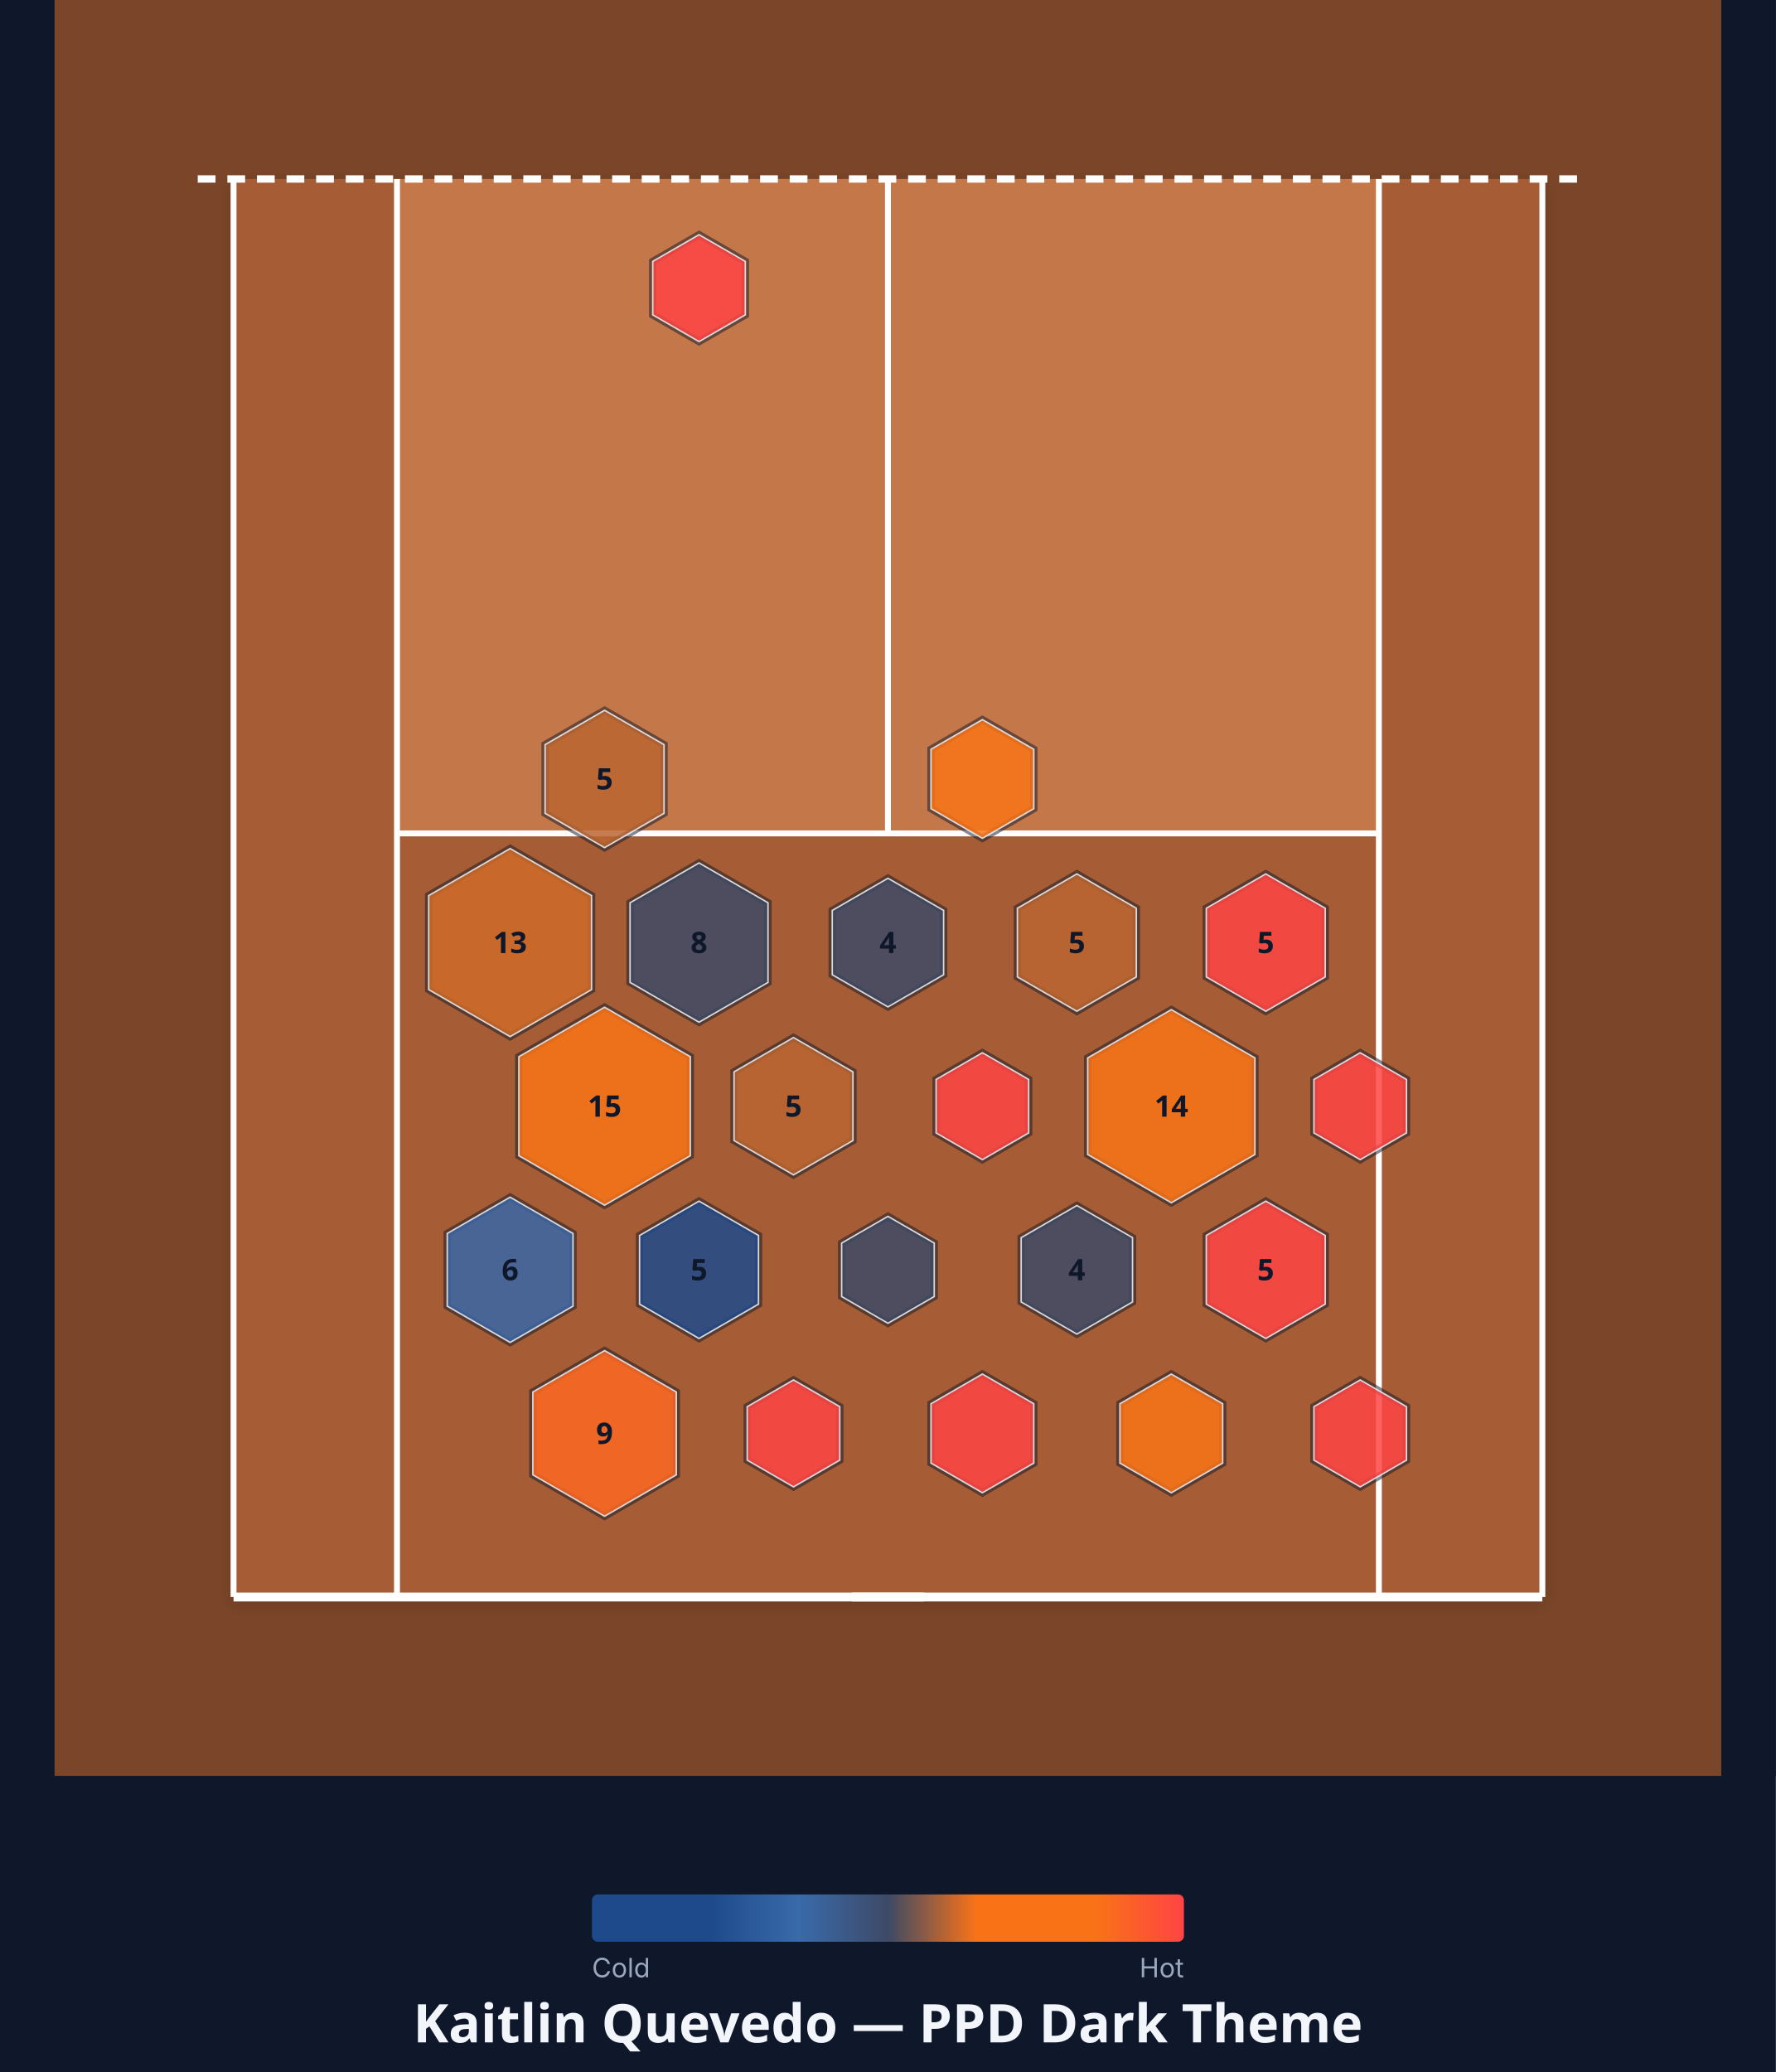
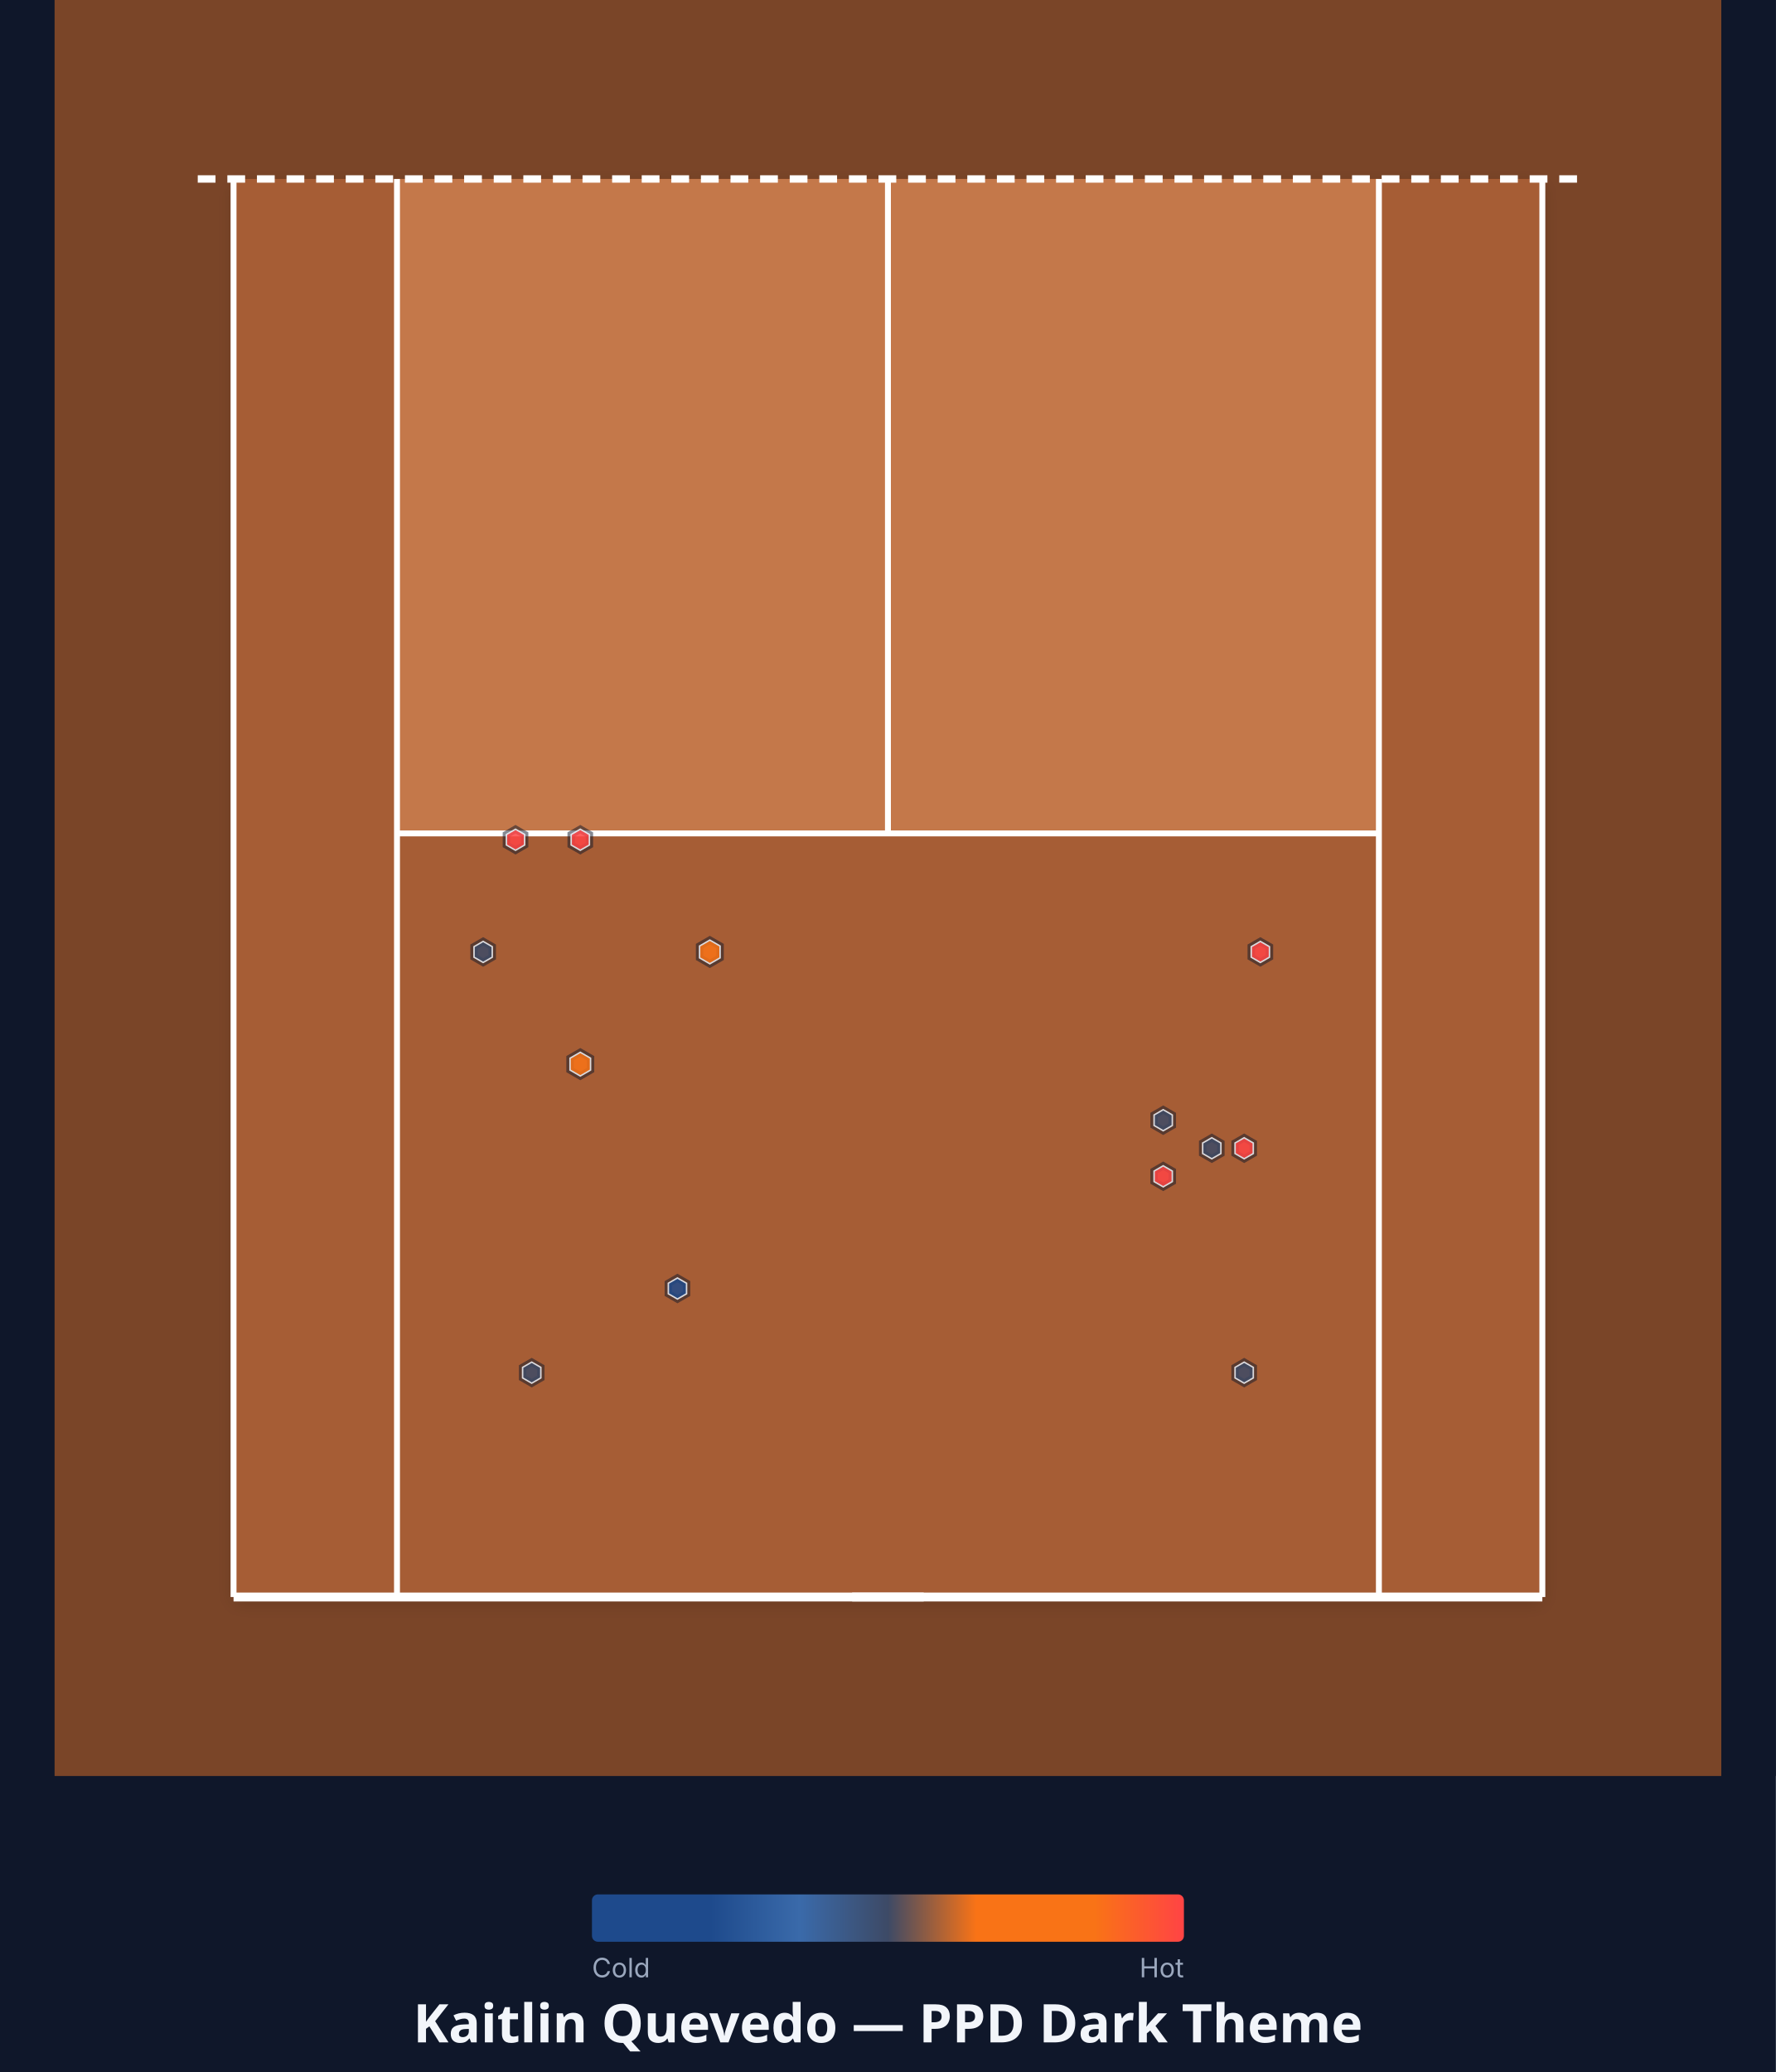
<svg xmlns="http://www.w3.org/2000/svg" height="700" width="600">
  <rect fill="#0F172A" height="700" width="600" x="0" y="0" />
  <svg height="600" style="display:block" viewBox="0 0 600 600" width="600">
    <defs>
-       <clipPath id="court-clip-zpystey">
+       <clipPath id="court-clip-l0gmg5u">
        <rect height="479.073" width="442.19" x="78.905" y="60.464" />
      </clipPath>
      <filter id="court-shadow" x="-5%" y="-5%" width="110%" height="110%">
        <feDropShadow dx="0" dy="2" flood-color="#000000" flood-opacity="0.15" stdDeviation="3" />
      </filter>
    </defs>
    <rect fill="#0F172A" height="600" width="600" x="0" y="0" />
    <g>
      <rect fill="#7A4528" height="600" width="563.117" x="18.441" y="-2.1316282072803006e-14" />
      <rect fill="#A65D35" filter="url(#court-shadow)" height="479.073" width="442.19" x="78.905" y="60.464" />
      <g>
        <rect fill="#C4784A" height="221.095" width="331.743" x="134.128" y="60.464" />
      </g>
      <g fill="none" stroke="#FFFFFF" stroke-width="2">
        <line x1="78.905" x2="78.905" y1="539.536" y2="60.464" />
        <line x1="521.095" x2="521.095" y1="539.536" y2="60.464" />
        <line x1="134.128" x2="134.128" y1="539.536" y2="60.464" />
        <line x1="465.872" x2="465.872" y1="539.536" y2="60.464" />
        <line x1="134.128" x2="465.872" y1="281.559" y2="281.559" />
        <line x1="300" x2="300" y1="281.559" y2="60.464" />
      </g>
      <g fill="none" stroke="#FFFFFF" stroke-width="3">
        <line x1="78.905" x2="521.095" y1="539.536" y2="539.536" />
        <line x1="287.907" x2="312.093" y1="539.536" y2="539.536" />
      </g>
      <g fill="none" stroke="#FFFFFF" stroke-dasharray="6 4" stroke-width="2.5">
        <line x1="66.812" x2="533.188" y1="60.464" y2="60.464" />
      </g>
-       <g clip-path="url(#court-clip-zpystey)">
+       <g clip-path="url(#court-clip-l0gmg5u)">
        <g>
          <g>
-             <polygon fill="none" opacity="0.51" points="172.351,404.452 151.102,416.721 151.102,441.257 172.351,453.525 193.6,441.257 193.6,416.721" stroke="#0F172A" stroke-width="2.5" />
-             <polygon fill="rgb(55, 102, 167)" opacity="0.85" points="172.351,404.452 151.102,416.721 151.102,441.257 172.351,453.525 193.6,441.257 193.6,416.721" stroke="#F2F5FA" stroke-width="0.5" />
-             <text dominant-baseline="middle" fill="#0F172A" font-family="Oswald, Arial Narrow, sans-serif" font-size="10" font-weight="700" text-anchor="middle" x="172.351" y="428.989">6</text>
-           </g>
-           <g>
-             <polygon fill="none" opacity="0.51" points="204.263,340.273 175.301,356.994 175.301,390.436 204.263,407.157 233.225,390.436 233.225,356.994" stroke="#0F172A" stroke-width="2.5" />
-             <polygon fill="rgb(249, 115, 22)" opacity="0.85" points="204.263,340.273 175.301,356.994 175.301,390.436 204.263,407.157 233.225,390.436 233.225,356.994" stroke="#F2F5FA" stroke-width="0.5" />
-             <text dominant-baseline="middle" fill="#0F172A" font-family="Oswald, Arial Narrow, sans-serif" font-size="10" font-weight="700" text-anchor="middle" x="204.263" y="373.715">15</text>
-           </g>
-           <g>
-             <polygon fill="none" opacity="0.51" points="172.351,286.673 144.838,302.557 144.838,334.326 172.351,350.21 199.863,334.326 199.863,302.557" stroke="#0F172A" stroke-width="2.5" />
-             <polygon fill="rgb(206, 106, 40)" opacity="0.85" points="172.351,286.673 144.838,302.557 144.838,334.326 172.351,350.21 199.863,334.326 199.863,302.557" stroke="#F2F5FA" stroke-width="0.5" />
-             <text dominant-baseline="middle" fill="#0F172A" font-family="Oswald, Arial Narrow, sans-serif" font-size="10" font-weight="700" text-anchor="middle" x="172.351" y="318.441">13</text>
-           </g>
-           <g>
-             <polygon fill="none" opacity="0.51" points="236.175,405.788 216.082,417.388 216.082,440.59 236.175,452.19 256.268,440.59 256.268,417.388" stroke="#0F172A" stroke-width="2.5" />
-             <polygon fill="rgb(30, 74, 140)" opacity="0.85" points="236.175,405.788 216.082,417.388 216.082,440.59 236.175,452.19 256.268,440.59 256.268,417.388" stroke="#F2F5FA" stroke-width="0.5" />
-             <text dominant-baseline="middle" fill="#0F172A" font-family="Oswald, Arial Narrow, sans-serif" font-size="10" font-weight="700" text-anchor="middle" x="236.175" y="428.989">5</text>
-           </g>
-           <g>
-             <polygon fill="none" opacity="0.51" points="459.562,466.203 443.921,475.233 443.921,493.293 459.562,502.322 475.202,493.293 475.202,475.233" stroke="#0F172A" stroke-width="2.5" />
-             <polygon fill="rgb(255, 68, 68)" opacity="0.85" points="459.562,466.203 443.921,475.233 443.921,493.293 459.562,502.322 475.202,493.293 475.202,475.233" stroke="#F2F5FA" stroke-width="0.5" />
-           </g>
-           <g>
-             <polygon fill="none" opacity="0.51" points="427.649,405.788 407.556,417.388 407.556,440.59 427.649,452.19 447.742,440.59 447.742,417.388" stroke="#0F172A" stroke-width="2.5" />
-             <polygon fill="rgb(255, 68, 68)" opacity="0.85" points="427.649,405.788 407.556,417.388 407.556,440.59 427.649,452.19 447.742,440.59 447.742,417.388" stroke="#F2F5FA" stroke-width="0.5" />
-             <text dominant-baseline="middle" fill="#0F172A" font-family="Oswald, Arial Narrow, sans-serif" font-size="10" font-weight="700" text-anchor="middle" x="427.649" y="428.989">5</text>
-           </g>
-           <g>
-             <polygon fill="none" opacity="0.51" points="204.263,456.282 180.031,470.272 180.031,498.253 204.263,512.243 228.495,498.253 228.495,470.272" stroke="#0F172A" stroke-width="2.5" />
-             <polygon fill="rgb(251, 103, 34)" opacity="0.85" points="204.263,456.282 180.031,470.272 180.031,498.253 204.263,512.243 228.495,498.253 228.495,470.272" stroke="#F2F5FA" stroke-width="0.5" />
-             <text dominant-baseline="middle" fill="#0F172A" font-family="Oswald, Arial Narrow, sans-serif" font-size="10" font-weight="700" text-anchor="middle" x="204.263" y="484.263">9</text>
-           </g>
-           <g>
-             <polygon fill="none" opacity="0.51" points="300,410.929 284.36,419.959 284.36,438.019 300,447.049 315.64,438.019 315.64,419.959" stroke="#0F172A" stroke-width="2.5" />
-             <polygon fill="rgb(61, 74, 102)" opacity="0.85" points="300,410.929 284.36,419.959 284.36,438.019 300,447.049 315.64,438.019 315.64,419.959" stroke="#F2F5FA" stroke-width="0.5" />
-           </g>
-           <g>
-             <polygon fill="none" opacity="0.51" points="395.737,341.095 367.487,357.405 367.487,390.025 395.737,406.336 423.987,390.025 423.987,357.405" stroke="#0F172A" stroke-width="2.5" />
-             <polygon fill="rgb(249, 115, 22)" opacity="0.85" points="395.737,341.095 367.487,357.405 367.487,390.025 395.737,406.336 423.987,390.025 423.987,357.405" stroke="#F2F5FA" stroke-width="0.5" />
-             <text dominant-baseline="middle" fill="#0F172A" font-family="Oswald, Arial Narrow, sans-serif" font-size="10" font-weight="700" text-anchor="middle" x="395.737" y="373.715">14</text>
-           </g>
-           <g>
-             <polygon fill="none" opacity="0.51" points="300,-258.833 278.751,-246.565 278.751,-222.028 300,-209.76 321.249,-222.028 321.249,-246.565" stroke="#0F172A" stroke-width="2.5" />
-             <polygon fill="rgb(55, 102, 167)" opacity="0.85" points="300,-258.833 278.751,-246.565 278.751,-222.028 300,-209.76 321.249,-222.028 321.249,-246.565" stroke="#F2F5FA" stroke-width="0.5" />
-             <text dominant-baseline="middle" fill="#0F172A" font-family="Oswald, Arial Narrow, sans-serif" font-size="10" font-weight="700" text-anchor="middle" x="300" y="-234.296">6</text>
-           </g>
-           <g>
-             <polygon fill="none" opacity="0.51" points="268.088,-429.113 242.977,-414.615 242.977,-385.62 268.088,-371.122 293.199,-385.62 293.199,-414.615" stroke="#0F172A" stroke-width="2.5" />
-             <polygon fill="rgb(186, 101, 49)" opacity="0.85" points="268.088,-429.113 242.977,-414.615 242.977,-385.62 268.088,-371.122 293.199,-385.62 293.199,-414.615" stroke="#F2F5FA" stroke-width="0.5" />
-             <text dominant-baseline="middle" fill="#0F172A" font-family="Oswald, Arial Narrow, sans-serif" font-size="10" font-weight="700" text-anchor="middle" x="268.088" y="-400.118">10</text>
-           </g>
-           <g>
-             <polygon fill="none" opacity="0.51" points="395.737,-435.124 365.42,-417.621 365.42,-382.614 395.737,-365.111 426.054,-382.614 426.054,-417.621" stroke="#0F172A" stroke-width="2.5" />
-             <polygon fill="rgb(58, 105, 169)" opacity="0.85" points="395.737,-435.124 365.42,-417.621 365.42,-382.614 395.737,-365.111 426.054,-382.614 426.054,-417.621" stroke="#F2F5FA" stroke-width="0.5" />
-             <text dominant-baseline="middle" fill="#0F172A" font-family="Oswald, Arial Narrow, sans-serif" font-size="10" font-weight="700" text-anchor="middle" x="395.737" y="-400.118">17</text>
-           </g>
-           <g>
-             <polygon fill="none" opacity="0.51" points="331.912,-433.56 302.951,-416.839 302.951,-383.397 331.912,-366.676 360.874,-383.397 360.874,-416.839" stroke="#0F172A" stroke-width="2.5" />
-             <polygon fill="rgb(60, 81, 117)" opacity="0.85" points="331.912,-433.56 302.951,-416.839 302.951,-383.397 331.912,-366.676 360.874,-383.397 360.874,-416.839" stroke="#F2F5FA" stroke-width="0.5" />
-             <text dominant-baseline="middle" fill="#0F172A" font-family="Oswald, Arial Narrow, sans-serif" font-size="10" font-weight="700" text-anchor="middle" x="331.912" y="-400.118">15</text>
-           </g>
-           <g>
-             <polygon fill="none" opacity="0.51" points="395.737,-207.003 371.505,-193.013 371.505,-165.032 395.737,-151.042 419.969,-165.032 419.969,-193.013" stroke="#0F172A" stroke-width="2.5" />
-             <polygon fill="rgb(249, 115, 22)" opacity="0.85" points="395.737,-207.003 371.505,-193.013 371.505,-165.032 395.737,-151.042 419.969,-165.032 419.969,-193.013" stroke="#F2F5FA" stroke-width="0.5" />
-             <text dominant-baseline="middle" fill="#0F172A" font-family="Oswald, Arial Narrow, sans-serif" font-size="10" font-weight="700" text-anchor="middle" x="395.737" y="-179.023">9</text>
-           </g>
-           <g>
-             <polygon fill="none" opacity="0.51" points="363.825,-370.608 341.512,-357.726 341.512,-331.962 363.825,-319.08 386.137,-331.962 386.137,-357.726" stroke="#0F172A" stroke-width="2.5" />
-             <polygon fill="rgb(30, 74, 140)" opacity="0.85" points="363.825,-370.608 341.512,-357.726 341.512,-331.962 363.825,-319.08 386.137,-331.962 386.137,-357.726" stroke="#F2F5FA" stroke-width="0.5" />
-             <text dominant-baseline="middle" fill="#0F172A" font-family="Oswald, Arial Narrow, sans-serif" font-size="10" font-weight="700" text-anchor="middle" x="363.825" y="-344.844">7</text>
-           </g>
-           <g>
-             <polygon fill="none" opacity="0.51" points="204.263,-421.842 185.449,-410.98 185.449,-389.255 204.263,-378.393 223.077,-389.255 223.077,-410.98" stroke="#0F172A" stroke-width="2.5" />
-             <polygon fill="rgb(30, 74, 140)" opacity="0.85" points="204.263,-421.842 185.449,-410.98 185.449,-389.255 204.263,-378.393 223.077,-389.255 223.077,-410.98" stroke="#F2F5FA" stroke-width="0.5" />
-             <text dominant-baseline="middle" fill="#0F172A" font-family="Oswald, Arial Narrow, sans-serif" font-size="10" font-weight="700" text-anchor="middle" x="204.263" y="-400.118">4</text>
-           </g>
-           <g>
-             <polygon fill="none" opacity="0.51" points="331.912,-208.018 306.801,-193.52 306.801,-164.525 331.912,-150.027 357.023,-164.525 357.023,-193.52" stroke="#0F172A" stroke-width="2.5" />
-             <polygon fill="rgb(59, 95, 147)" opacity="0.85" points="331.912,-208.018 306.801,-193.52 306.801,-164.525 331.912,-150.027 357.023,-164.525 357.023,-193.52" stroke="#F2F5FA" stroke-width="0.5" />
-             <text dominant-baseline="middle" fill="#0F172A" font-family="Oswald, Arial Narrow, sans-serif" font-size="10" font-weight="700" text-anchor="middle" x="331.912" y="-179.023">10</text>
-           </g>
-           <g>
-             <polygon fill="none" opacity="0.51" points="268.088,-208.018 242.977,-193.52 242.977,-164.525 268.088,-150.027 293.199,-164.525 293.199,-193.52" stroke="#0F172A" stroke-width="2.5" />
-             <polygon fill="rgb(59, 95, 147)" opacity="0.85" points="268.088,-208.018 242.977,-193.52 242.977,-164.525 268.088,-150.027 293.199,-164.525 293.199,-193.52" stroke="#F2F5FA" stroke-width="0.5" />
-             <text dominant-baseline="middle" fill="#0F172A" font-family="Oswald, Arial Narrow, sans-serif" font-size="10" font-weight="700" text-anchor="middle" x="268.088" y="-179.023">10</text>
-           </g>
-           <g>
-             <polygon fill="none" opacity="0.51" points="331.912,-312.771 311.819,-301.171 311.819,-277.969 331.912,-266.369 352.005,-277.969 352.005,-301.171" stroke="#0F172A" stroke-width="2.5" />
-             <polygon fill="rgb(186, 101, 49)" opacity="0.85" points="331.912,-312.771 311.819,-301.171 311.819,-277.969 331.912,-266.369 352.005,-277.969 352.005,-301.171" stroke="#F2F5FA" stroke-width="0.5" />
-             <text dominant-baseline="middle" fill="#0F172A" font-family="Oswald, Arial Narrow, sans-serif" font-size="10" font-weight="700" text-anchor="middle" x="331.912" y="-289.57">5</text>
-           </g>
-           <g>
-             <polygon fill="none" opacity="0.51" points="236.175,-372.824 211.944,-358.834 211.944,-330.854 236.175,-316.863 260.407,-330.854 260.407,-358.834" stroke="#0F172A" stroke-width="2.5" />
-             <polygon fill="rgb(249, 115, 22)" opacity="0.85" points="236.175,-372.824 211.944,-358.834 211.944,-330.854 236.175,-316.863 260.407,-330.854 260.407,-358.834" stroke="#F2F5FA" stroke-width="0.5" />
-             <text dominant-baseline="middle" fill="#0F172A" font-family="Oswald, Arial Narrow, sans-serif" font-size="10" font-weight="700" text-anchor="middle" x="236.175" y="-344.844">9</text>
-           </g>
-           <g>
-             <polygon fill="none" opacity="0.51" points="395.737,-317.551 371.505,-303.56 371.505,-275.58 395.737,-261.59 419.969,-275.58 419.969,-303.56" stroke="#0F172A" stroke-width="2.5" />
-             <polygon fill="rgb(55, 102, 167)" opacity="0.85" points="395.737,-317.551 371.505,-303.56 371.505,-275.58 395.737,-261.59 419.969,-275.58 419.969,-303.56" stroke="#F2F5FA" stroke-width="0.5" />
-             <text dominant-baseline="middle" fill="#0F172A" font-family="Oswald, Arial Narrow, sans-serif" font-size="10" font-weight="700" text-anchor="middle" x="395.737" y="-289.57">9</text>
-           </g>
-           <g>
-             <polygon fill="none" opacity="0.51" points="204.263,-197.082 188.623,-188.052 188.623,-169.993 204.263,-160.963 219.903,-169.993 219.903,-188.052" stroke="#0F172A" stroke-width="2.5" />
-             <polygon fill="rgb(61, 74, 102)" opacity="0.85" points="204.263,-197.082 188.623,-188.052 188.623,-169.993 204.263,-160.963 219.903,-169.993 219.903,-188.052" stroke="#F2F5FA" stroke-width="0.5" />
-           </g>
-           <g>
-             <polygon fill="none" opacity="0.51" points="427.649,-375.728 400.903,-360.286 400.903,-329.402 427.649,-313.96 454.396,-329.402 454.396,-360.286" stroke="#0F172A" stroke-width="2.5" />
-             <polygon fill="rgb(61, 74, 102)" opacity="0.85" points="427.649,-375.728 400.903,-360.286 400.903,-329.402 427.649,-313.96 454.396,-329.402 454.396,-360.286" stroke="#F2F5FA" stroke-width="0.5" />
-             <text dominant-baseline="middle" fill="#0F172A" font-family="Oswald, Arial Narrow, sans-serif" font-size="10" font-weight="700" text-anchor="middle" x="427.649" y="-344.844">12</text>
-           </g>
-           <g>
-             <polygon fill="none" opacity="0.51" points="459.562,-421.842 440.748,-410.98 440.748,-389.255 459.562,-378.393 478.376,-389.255 478.376,-410.98" stroke="#0F172A" stroke-width="2.5" />
-             <polygon fill="rgb(249, 115, 22)" opacity="0.85" points="459.562,-421.842 440.748,-410.98 440.748,-389.255 459.562,-378.393 478.376,-389.255 478.376,-410.98" stroke="#F2F5FA" stroke-width="0.5" />
-             <text dominant-baseline="middle" fill="#0F172A" font-family="Oswald, Arial Narrow, sans-serif" font-size="10" font-weight="700" text-anchor="middle" x="459.562" y="-400.118">4</text>
-           </g>
-           <g>
-             <polygon fill="none" opacity="0.51" points="459.562,-200.747 440.748,-189.885 440.748,-168.16 459.562,-157.298 478.376,-168.16 478.376,-189.885" stroke="#0F172A" stroke-width="2.5" />
-             <polygon fill="rgb(249, 115, 22)" opacity="0.85" points="459.562,-200.747 440.748,-189.885 440.748,-168.16 459.562,-157.298 478.376,-168.16 478.376,-189.885" stroke="#F2F5FA" stroke-width="0.5" />
-             <text dominant-baseline="middle" fill="#0F172A" font-family="Oswald, Arial Narrow, sans-serif" font-size="10" font-weight="700" text-anchor="middle" x="459.562" y="-179.023">4</text>
-           </g>
-           <g>
-             <polygon fill="none" opacity="0.51" points="236.175,-31.261 220.535,-22.231 220.535,-4.171 236.175,4.858 251.816,-4.171 251.816,-22.231" stroke="#0F172A" stroke-width="2.5" />
-             <polygon fill="rgb(61, 74, 102)" opacity="0.85" points="236.175,-31.261 220.535,-22.231 220.535,-4.171 236.175,4.858 251.816,-4.171 251.816,-22.231" stroke="#F2F5FA" stroke-width="0.5" />
-           </g>
-           <g>
-             <polygon fill="none" opacity="0.51" points="363.825,-256.021 345.011,-245.158 345.011,-223.434 363.825,-212.572 382.639,-223.434 382.639,-245.158" stroke="#0F172A" stroke-width="2.5" />
-             <polygon fill="rgb(61, 74, 102)" opacity="0.85" points="363.825,-256.021 345.011,-245.158 345.011,-223.434 363.825,-212.572 382.639,-223.434 382.639,-245.158" stroke="#F2F5FA" stroke-width="0.5" />
-             <text dominant-baseline="middle" fill="#0F172A" font-family="Oswald, Arial Narrow, sans-serif" font-size="10" font-weight="700" text-anchor="middle" x="363.825" y="-234.296">4</text>
-           </g>
-           <g>
-             <polygon fill="none" opacity="0.51" points="236.175,79.287 220.535,88.316 220.535,106.376 236.175,115.406 251.816,106.376 251.816,88.316" stroke="#0F172A" stroke-width="2.5" />
-             <polygon fill="rgb(255, 68, 68)" opacity="0.85" points="236.175,79.287 220.535,88.316 220.535,106.376 236.175,115.406 251.816,106.376 251.816,88.316" stroke="#F2F5FA" stroke-width="0.5" />
-           </g>
-           <g>
-             <polygon fill="none" opacity="0.51" points="204.263,-315.334 181.95,-302.452 181.95,-276.688 204.263,-263.806 226.576,-276.688 226.576,-302.452" stroke="#0F172A" stroke-width="2.5" />
-             <polygon fill="rgb(60, 89, 134)" opacity="0.85" points="204.263,-315.334 181.95,-302.452 181.95,-276.688 204.263,-263.806 226.576,-276.688 226.576,-302.452" stroke="#F2F5FA" stroke-width="0.5" />
-             <text dominant-baseline="middle" fill="#0F172A" font-family="Oswald, Arial Narrow, sans-serif" font-size="10" font-weight="700" text-anchor="middle" x="204.263" y="-289.57">7</text>
-           </g>
-           <g>
-             <polygon fill="none" opacity="0.51" points="140.438,-203.559 119.189,-191.291 119.189,-166.754 140.438,-154.486 161.688,-166.754 161.688,-191.291" stroke="#0F172A" stroke-width="2.5" />
-             <polygon fill="rgb(249, 115, 22)" opacity="0.85" points="140.438,-203.559 119.189,-191.291 119.189,-166.754 140.438,-154.486 161.688,-166.754 161.688,-191.291" stroke="#F2F5FA" stroke-width="0.5" />
-             <text dominant-baseline="middle" fill="#0F172A" font-family="Oswald, Arial Narrow, sans-serif" font-size="10" font-weight="700" text-anchor="middle" x="140.438" y="-179.023">6</text>
-           </g>
-           <g>
-             <polygon fill="none" opacity="0.51" points="427.649,-256.021 408.835,-245.158 408.835,-223.434 427.649,-212.572 446.463,-223.434 446.463,-245.158" stroke="#0F172A" stroke-width="2.5" />
-             <polygon fill="rgb(39, 85, 150)" opacity="0.85" points="427.649,-256.021 408.835,-245.158 408.835,-223.434 427.649,-212.572 446.463,-223.434 446.463,-245.158" stroke="#F2F5FA" stroke-width="0.5" />
-             <text dominant-baseline="middle" fill="#0F172A" font-family="Oswald, Arial Narrow, sans-serif" font-size="10" font-weight="700" text-anchor="middle" x="427.649" y="-234.296">4</text>
-           </g>
-           <g>
-             <polygon fill="none" opacity="0.51" points="268.088,350.514 247.995,362.115 247.995,385.316 268.088,396.916 288.181,385.316 288.181,362.115" stroke="#0F172A" stroke-width="2.5" />
-             <polygon fill="rgb(186, 101, 49)" opacity="0.85" points="268.088,350.514 247.995,362.115 247.995,385.316 268.088,396.916 288.181,385.316 288.181,362.115" stroke="#F2F5FA" stroke-width="0.5" />
-             <text dominant-baseline="middle" fill="#0F172A" font-family="Oswald, Arial Narrow, sans-serif" font-size="10" font-weight="700" text-anchor="middle" x="268.088" y="373.715">5</text>
-           </g>
-           <g>
-             <polygon fill="none" opacity="0.51" points="331.912,464.215 314.55,474.239 314.55,494.287 331.912,504.311 349.275,494.287 349.275,474.239" stroke="#0F172A" stroke-width="2.5" />
-             <polygon fill="rgb(255, 68, 68)" opacity="0.85" points="331.912,464.215 314.55,474.239 314.55,494.287 331.912,504.311 349.275,494.287 349.275,474.239" stroke="#F2F5FA" stroke-width="0.5" />
-           </g>
-           <g>
-             <polygon fill="none" opacity="0.51" points="427.649,295.24 407.556,306.841 407.556,330.042 427.649,341.643 447.742,330.042 447.742,306.841" stroke="#0F172A" stroke-width="2.5" />
-             <polygon fill="rgb(255, 68, 68)" opacity="0.85" points="427.649,295.24 407.556,306.841 407.556,330.042 427.649,341.643 447.742,330.042 447.742,306.841" stroke="#F2F5FA" stroke-width="0.5" />
-             <text dominant-baseline="middle" fill="#0F172A" font-family="Oswald, Arial Narrow, sans-serif" font-size="10" font-weight="700" text-anchor="middle" x="427.649" y="318.441">5</text>
-           </g>
-           <g>
-             <polygon fill="none" opacity="0.51" points="363.825,295.24 343.732,306.841 343.732,330.042 363.825,341.643 383.918,330.042 383.918,306.841" stroke="#0F172A" stroke-width="2.5" />
-             <polygon fill="rgb(186, 101, 49)" opacity="0.85" points="363.825,295.24 343.732,306.841 343.732,330.042 363.825,341.643 383.918,330.042 383.918,306.841" stroke="#F2F5FA" stroke-width="0.5" />
-             <text dominant-baseline="middle" fill="#0F172A" font-family="Oswald, Arial Narrow, sans-serif" font-size="10" font-weight="700" text-anchor="middle" x="363.825" y="318.441">5</text>
-           </g>
-           <g>
-             <polygon fill="none" opacity="0.51" points="459.562,355.655 443.921,364.685 443.921,382.745 459.562,391.775 475.202,382.745 475.202,364.685" stroke="#0F172A" stroke-width="2.5" />
-             <polygon fill="rgb(255, 68, 68)" opacity="0.85" points="459.562,355.655 443.921,364.685 443.921,382.745 459.562,391.775 475.202,382.745 475.202,364.685" stroke="#F2F5FA" stroke-width="0.5" />
-           </g>
-           <g>
-             <polygon fill="none" opacity="0.51" points="300,296.717 281.186,307.579 281.186,329.304 300,340.166 318.814,329.304 318.814,307.579" stroke="#0F172A" stroke-width="2.5" />
-             <polygon fill="rgb(61, 74, 102)" opacity="0.85" points="300,296.717 281.186,307.579 281.186,329.304 300,340.166 318.814,329.304 318.814,307.579" stroke="#F2F5FA" stroke-width="0.5" />
-             <text dominant-baseline="middle" fill="#0F172A" font-family="Oswald, Arial Narrow, sans-serif" font-size="10" font-weight="700" text-anchor="middle" x="300" y="318.441">4</text>
-           </g>
-           <g>
-             <polygon fill="none" opacity="0.51" points="236.175,291.534 212.873,304.988 212.873,331.895 236.175,345.349 259.478,331.895 259.478,304.988" stroke="#0F172A" stroke-width="2.5" />
-             <polygon fill="rgb(61, 74, 102)" opacity="0.85" points="236.175,291.534 212.873,304.988 212.873,331.895 236.175,345.349 259.478,331.895 259.478,304.988" stroke="#F2F5FA" stroke-width="0.5" />
-             <text dominant-baseline="middle" fill="#0F172A" font-family="Oswald, Arial Narrow, sans-serif" font-size="10" font-weight="700" text-anchor="middle" x="236.175" y="318.441">8</text>
-           </g>
-           <g>
-             <polygon fill="none" opacity="0.51" points="204.263,239.966 184.17,251.567 184.17,274.768 204.263,286.369 224.356,274.768 224.356,251.567" stroke="#0F172A" stroke-width="2.5" />
-             <polygon fill="rgb(186, 101, 49)" opacity="0.85" points="204.263,239.966 184.17,251.567 184.17,274.768 204.263,286.369 224.356,274.768 224.356,251.567" stroke="#F2F5FA" stroke-width="0.5" />
-             <text dominant-baseline="middle" fill="#0F172A" font-family="Oswald, Arial Narrow, sans-serif" font-size="10" font-weight="700" text-anchor="middle" x="204.263" y="263.168">5</text>
-           </g>
-           <g>
-             <polygon fill="none" opacity="0.51" points="331.912,355.655 316.272,364.685 316.272,382.745 331.912,391.775 347.552,382.745 347.552,364.685" stroke="#0F172A" stroke-width="2.5" />
-             <polygon fill="rgb(255, 68, 68)" opacity="0.85" points="331.912,355.655 316.272,364.685 316.272,382.745 331.912,391.775 347.552,382.745 347.552,364.685" stroke="#F2F5FA" stroke-width="0.5" />
-           </g>
-           <g>
-             <polygon fill="none" opacity="0.51" points="268.088,-309.618 250.725,-299.594 250.725,-279.546 268.088,-269.522 285.45,-279.546 285.45,-299.594" stroke="#0F172A" stroke-width="2.5" />
-             <polygon fill="rgb(249, 115, 22)" opacity="0.85" points="268.088,-309.618 250.725,-299.594 250.725,-279.546 268.088,-269.522 285.45,-279.546 285.45,-299.594" stroke="#F2F5FA" stroke-width="0.5" />
-           </g>
-           <g>
-             <polygon fill="none" opacity="0.51" points="395.737,464.215 378.375,474.239 378.375,494.287 395.737,504.311 413.099,494.287 413.099,474.239" stroke="#0F172A" stroke-width="2.5" />
-             <polygon fill="rgb(249, 115, 22)" opacity="0.85" points="395.737,464.215 378.375,474.239 378.375,494.287 395.737,504.311 413.099,494.287 413.099,474.239" stroke="#F2F5FA" stroke-width="0.5" />
-           </g>
-           <g>
-             <polygon fill="none" opacity="0.51" points="363.825,407.264 345.011,418.127 345.011,439.851 363.825,450.713 382.639,439.851 382.639,418.127" stroke="#0F172A" stroke-width="2.5" />
-             <polygon fill="rgb(61, 74, 102)" opacity="0.85" points="363.825,407.264 345.011,418.127 345.011,439.851 363.825,450.713 382.639,439.851 382.639,418.127" stroke="#F2F5FA" stroke-width="0.5" />
-             <text dominant-baseline="middle" fill="#0F172A" font-family="Oswald, Arial Narrow, sans-serif" font-size="10" font-weight="700" text-anchor="middle" x="363.825" y="428.989">4</text>
-           </g>
-           <g>
-             <polygon fill="none" opacity="0.51" points="300,-371.751 276.698,-358.297 276.698,-331.39 300,-317.937 323.302,-331.39 323.302,-358.297" stroke="#0F172A" stroke-width="2.5" />
-             <polygon fill="rgb(218, 108, 35)" opacity="0.85" points="300,-371.751 276.698,-358.297 276.698,-331.39 300,-317.937 323.302,-331.39 323.302,-358.297" stroke="#F2F5FA" stroke-width="0.5" />
-             <text dominant-baseline="middle" fill="#0F172A" font-family="Oswald, Arial Narrow, sans-serif" font-size="10" font-weight="700" text-anchor="middle" x="300" y="-344.844">8</text>
-           </g>
-           <g>
-             <polygon fill="none" opacity="0.51" points="236.175,-252.356 220.535,-243.326 220.535,-225.266 236.175,-216.237 251.816,-225.266 251.816,-243.326" stroke="#0F172A" stroke-width="2.5" />
-             <polygon fill="rgb(255, 68, 68)" opacity="0.85" points="236.175,-252.356 220.535,-243.326 220.535,-225.266 236.175,-216.237 251.816,-225.266 251.816,-243.326" stroke="#F2F5FA" stroke-width="0.5" />
-           </g>
-           <g>
-             <polygon fill="none" opacity="0.51" points="268.088,466.203 252.448,475.233 252.448,493.293 268.088,502.322 283.728,493.293 283.728,475.233" stroke="#0F172A" stroke-width="2.5" />
-             <polygon fill="rgb(255, 68, 68)" opacity="0.85" points="268.088,466.203 252.448,475.233 252.448,493.293 268.088,502.322 283.728,493.293 283.728,475.233" stroke="#F2F5FA" stroke-width="0.5" />
-           </g>
-           <g>
-             <polygon fill="none" opacity="0.51" points="331.912,243.119 314.55,253.144 314.55,273.192 331.912,283.216 349.275,273.192 349.275,253.144" stroke="#0F172A" stroke-width="2.5" />
-             <polygon fill="rgb(249, 115, 22)" opacity="0.85" points="331.912,243.119 314.55,253.144 314.55,273.192 331.912,283.216 349.275,273.192 349.275,253.144" stroke="#F2F5FA" stroke-width="0.5" />
+             <polygon fill="none" opacity="0.51" points="300,-205.554 294.803,-202.553 294.803,-196.552 300,-193.552 305.197,-196.552 305.197,-202.553" stroke="#0F172A" stroke-width="2.5" />
+             <polygon fill="rgb(49, 95, 160)" opacity="0.85" points="300,-205.554 294.803,-202.553 294.803,-196.552 300,-193.552 305.197,-196.552 305.197,-202.553" stroke="#F2F5FA" stroke-width="0.5" />
+             <text dominant-baseline="middle" fill="#0F172A" font-family="Oswald, Arial Narrow, sans-serif" font-size="10" font-weight="700" text-anchor="middle" x="300" y="-199.553">10</text>
+           </g>
+           <g>
+             <polygon fill="none" opacity="0.51" points="365.648,-393.064 362.183,-391.063 362.183,-387.062 365.648,-385.062 369.113,-387.062 369.113,-391.063" stroke="#0F172A" stroke-width="2.5" />
+             <polygon fill="rgb(249, 115, 22)" opacity="0.85" points="365.648,-393.064 362.183,-391.063 362.183,-387.062 365.648,-385.062 369.113,-387.062 369.113,-391.063" stroke="#F2F5FA" stroke-width="0.5" />
+           </g>
+           <g>
+             <polygon fill="none" opacity="0.51" points="239.822,-421.046 236.742,-419.268 236.742,-415.711 239.822,-413.933 242.903,-415.711 242.903,-419.268" stroke="#0F172A" stroke-width="2.5" />
+             <polygon fill="rgb(61, 74, 102)" opacity="0.85" points="239.822,-421.046 236.742,-419.268 236.742,-415.711 239.822,-413.933 242.903,-415.711 242.903,-419.268" stroke="#F2F5FA" stroke-width="0.5" />
+           </g>
+           <g>
+             <polygon fill="none" opacity="0.51" points="376.59,-335.767 373.509,-333.988 373.509,-330.431 376.59,-328.653 379.67,-330.431 379.67,-333.988" stroke="#0F172A" stroke-width="2.5" />
+             <polygon fill="rgb(61, 74, 102)" opacity="0.85" points="376.59,-335.767 373.509,-333.988 373.509,-330.431 376.59,-328.653 379.67,-330.431 379.67,-333.988" stroke="#F2F5FA" stroke-width="0.5" />
+           </g>
+           <g>
+             <polygon fill="none" opacity="0.51" points="469.591,-421.046 466.511,-419.268 466.511,-415.711 469.591,-413.933 472.671,-415.711 472.671,-419.268" stroke="#0F172A" stroke-width="2.5" />
+             <polygon fill="rgb(255, 68, 68)" opacity="0.85" points="469.591,-421.046 466.511,-419.268 466.511,-415.711 469.591,-413.933 472.671,-415.711 472.671,-419.268" stroke="#F2F5FA" stroke-width="0.5" />
+           </g>
+           <g>
+             <polygon fill="none" opacity="0.51" points="387.531,-411.571 384.451,-409.792 384.451,-406.235 387.531,-404.457 390.611,-406.235 390.611,-409.792" stroke="#0F172A" stroke-width="2.5" />
+             <polygon fill="rgb(61, 74, 102)" opacity="0.85" points="387.531,-411.571 384.451,-409.792 384.451,-406.235 387.531,-404.457 390.611,-406.235 390.611,-409.792" stroke="#F2F5FA" stroke-width="0.5" />
+           </g>
+           <g>
+             <polygon fill="none" opacity="0.51" points="327.353,-421.046 324.273,-419.268 324.273,-415.711 327.353,-413.933 330.434,-415.711 330.434,-419.268" stroke="#0F172A" stroke-width="2.5" />
+             <polygon fill="rgb(61, 74, 102)" opacity="0.85" points="327.353,-421.046 324.273,-419.268 324.273,-415.711 327.353,-413.933 330.434,-415.711 330.434,-419.268" stroke="#F2F5FA" stroke-width="0.5" />
+           </g>
+           <g>
+             <polygon fill="none" opacity="0.51" points="360.178,-421.046 357.097,-419.268 357.097,-415.711 360.178,-413.933 363.258,-415.711 363.258,-419.268" stroke="#0F172A" stroke-width="2.5" />
+             <polygon fill="rgb(61, 74, 102)" opacity="0.85" points="360.178,-421.046 357.097,-419.268 357.097,-415.711 360.178,-413.933 363.258,-415.711 363.258,-419.268" stroke="#F2F5FA" stroke-width="0.5" />
+           </g>
+           <g>
+             <polygon fill="none" opacity="0.51" points="409.414,-203.11 406.333,-201.331 406.333,-197.774 409.414,-195.996 412.494,-197.774 412.494,-201.331" stroke="#0F172A" stroke-width="2.5" />
+             <polygon fill="rgb(255, 68, 68)" opacity="0.85" points="409.414,-203.11 406.333,-201.331 406.333,-197.774 409.414,-195.996 412.494,-197.774 412.494,-201.331" stroke="#F2F5FA" stroke-width="0.5" />
+           </g>
+           <g>
+             <polygon fill="none" opacity="0.51" points="168.704,-203.11 165.623,-201.331 165.623,-197.774 168.704,-195.996 171.784,-197.774 171.784,-201.331" stroke="#0F172A" stroke-width="2.5" />
+             <polygon fill="rgb(255, 68, 68)" opacity="0.85" points="168.704,-203.11 165.623,-201.331 165.623,-197.774 168.704,-195.996 171.784,-197.774 171.784,-201.331" stroke="#F2F5FA" stroke-width="0.5" />
+           </g>
+           <g>
+             <polygon fill="none" opacity="0.51" points="163.233,318.043 160.153,319.821 160.153,323.378 163.233,325.157 166.313,323.378 166.313,319.821" stroke="#0F172A" stroke-width="2.5" />
+             <polygon fill="rgb(61, 74, 102)" opacity="0.85" points="163.233,318.043 160.153,319.821 160.153,323.378 163.233,325.157 166.313,323.378 166.313,319.821" stroke="#F2F5FA" stroke-width="0.5" />
+           </g>
+           <g>
+             <polygon fill="none" opacity="0.51" points="228.881,431.749 225.801,433.528 225.801,437.084 228.881,438.863 231.961,437.084 231.961,433.528" stroke="#0F172A" stroke-width="2.5" />
+             <polygon fill="rgb(30, 74, 140)" opacity="0.85" points="228.881,431.749 225.801,433.528 225.801,437.084 228.881,438.863 231.961,437.084 231.961,433.528" stroke="#F2F5FA" stroke-width="0.5" />
+           </g>
+           <g>
+             <polygon fill="none" opacity="0.51" points="239.822,317.599 236.357,319.599 236.357,323.6 239.822,325.601 243.288,323.6 243.288,319.599" stroke="#0F172A" stroke-width="2.5" />
+             <polygon fill="rgb(249, 115, 22)" opacity="0.85" points="239.822,317.599 236.357,319.599 236.357,323.6 239.822,325.601 243.288,323.6 243.288,319.599" stroke="#F2F5FA" stroke-width="0.5" />
+           </g>
+           <g>
+             <polygon fill="none" opacity="0.51" points="179.645,460.176 176.565,461.954 176.565,465.511 179.645,467.289 182.725,465.511 182.725,461.954" stroke="#0F172A" stroke-width="2.5" />
+             <polygon fill="rgb(61, 74, 102)" opacity="0.85" points="179.645,460.176 176.565,461.954 176.565,465.511 179.645,467.289 182.725,465.511 182.725,461.954" stroke="#F2F5FA" stroke-width="0.5" />
+           </g>
+           <g>
+             <polygon fill="none" opacity="0.51" points="174.174,280.141 171.094,281.919 171.094,285.476 174.174,287.255 177.255,285.476 177.255,281.919" stroke="#0F172A" stroke-width="2.5" />
+             <polygon fill="rgb(255, 68, 68)" opacity="0.85" points="174.174,280.141 171.094,281.919 171.094,285.476 174.174,287.255 177.255,285.476 177.255,281.919" stroke="#F2F5FA" stroke-width="0.5" />
+           </g>
+           <g>
+             <polygon fill="none" opacity="0.51" points="425.826,318.043 422.745,319.821 422.745,323.378 425.826,325.157 428.906,323.378 428.906,319.821" stroke="#0F172A" stroke-width="2.5" />
+             <polygon fill="rgb(255, 68, 68)" opacity="0.85" points="425.826,318.043 422.745,319.821 422.745,323.378 425.826,325.157 428.906,323.378 428.906,319.821" stroke="#F2F5FA" stroke-width="0.5" />
+           </g>
+           <g>
+             <polygon fill="none" opacity="0.51" points="300,-392.62 296.92,-390.841 296.92,-387.284 300,-385.506 303.08,-387.284 303.08,-390.841" stroke="#0F172A" stroke-width="2.5" />
+             <polygon fill="rgb(61, 74, 102)" opacity="0.85" points="300,-392.62 296.92,-390.841 296.92,-387.284 300,-385.506 303.08,-387.284 303.08,-390.841" stroke="#F2F5FA" stroke-width="0.5" />
+           </g>
+           <g>
+             <polygon fill="none" opacity="0.51" points="239.822,-345.242 236.742,-343.464 236.742,-339.907 239.822,-338.129 242.903,-339.907 242.903,-343.464" stroke="#0F172A" stroke-width="2.5" />
+             <polygon fill="rgb(255, 68, 68)" opacity="0.85" points="239.822,-345.242 236.742,-343.464 236.742,-339.907 239.822,-338.129 242.903,-339.907 242.903,-343.464" stroke="#F2F5FA" stroke-width="0.5" />
+           </g>
+           <g>
+             <polygon fill="none" opacity="0.51" points="464.121,-203.11 461.04,-201.331 461.04,-197.774 464.121,-195.996 467.201,-197.774 467.201,-201.331" stroke="#0F172A" stroke-width="2.5" />
+             <polygon fill="rgb(255, 68, 68)" opacity="0.85" points="464.121,-203.11 461.04,-201.331 461.04,-197.774 464.121,-195.996 467.201,-197.774 467.201,-201.331" stroke="#F2F5FA" stroke-width="0.5" />
+           </g>
+           <g>
+             <polygon fill="none" opacity="0.51" points="398.472,-203.11 395.392,-201.331 395.392,-197.774 398.472,-195.996 401.553,-197.774 401.553,-201.331" stroke="#0F172A" stroke-width="2.5" />
+             <polygon fill="rgb(255, 68, 68)" opacity="0.85" points="398.472,-203.11 395.392,-201.331 395.392,-197.774 398.472,-195.996 401.553,-197.774 401.553,-201.331" stroke="#F2F5FA" stroke-width="0.5" />
+           </g>
+           <g>
+             <polygon fill="none" opacity="0.51" points="196.057,355.501 192.592,357.501 192.592,361.503 196.057,363.503 199.522,361.503 199.522,357.501" stroke="#0F172A" stroke-width="2.5" />
+             <polygon fill="rgb(249, 115, 22)" opacity="0.85" points="196.057,355.501 192.592,357.501 192.592,361.503 196.057,363.503 199.522,361.503 199.522,357.501" stroke="#F2F5FA" stroke-width="0.5" />
+           </g>
+           <g>
+             <polygon fill="none" opacity="0.51" points="403.943,-421.046 400.863,-419.268 400.863,-415.711 403.943,-413.933 407.023,-415.711 407.023,-419.268" stroke="#0F172A" stroke-width="2.5" />
+             <polygon fill="rgb(30, 74, 140)" opacity="0.85" points="403.943,-421.046 400.863,-419.268 400.863,-415.711 403.943,-413.933 407.023,-415.711 407.023,-419.268" stroke="#F2F5FA" stroke-width="0.5" />
+           </g>
+           <g>
+             <polygon fill="none" opacity="0.51" points="206.998,-250.487 203.918,-248.709 203.918,-245.152 206.998,-243.373 210.079,-245.152 210.079,-248.709" stroke="#0F172A" stroke-width="2.5" />
+             <polygon fill="rgb(255, 68, 68)" opacity="0.85" points="206.998,-250.487 203.918,-248.709 203.918,-245.152 206.998,-243.373 210.079,-245.152 210.079,-248.709" stroke="#F2F5FA" stroke-width="0.5" />
+           </g>
+           <g>
+             <polygon fill="none" opacity="0.51" points="338.295,-421.046 335.215,-419.268 335.215,-415.711 338.295,-413.933 341.375,-415.711 341.375,-419.268" stroke="#0F172A" stroke-width="2.5" />
+             <polygon fill="rgb(30, 74, 140)" opacity="0.85" points="338.295,-421.046 335.215,-419.268 335.215,-415.711 338.295,-413.933 341.375,-415.711 341.375,-419.268" stroke="#F2F5FA" stroke-width="0.5" />
+           </g>
+           <g>
+             <polygon fill="none" opacity="0.51" points="398.472,-278.914 395.392,-277.135 395.392,-273.578 398.472,-271.8 401.553,-273.578 401.553,-277.135" stroke="#0F172A" stroke-width="2.5" />
+             <polygon fill="rgb(30, 74, 140)" opacity="0.85" points="398.472,-278.914 395.392,-277.135 395.392,-273.578 398.472,-271.8 401.553,-273.578 401.553,-277.135" stroke="#F2F5FA" stroke-width="0.5" />
+           </g>
+           <g>
+             <polygon fill="none" opacity="0.51" points="420.355,384.372 417.275,386.15 417.275,389.707 420.355,391.485 423.435,389.707 423.435,386.15" stroke="#0F172A" stroke-width="2.5" />
+             <polygon fill="rgb(255, 68, 68)" opacity="0.85" points="420.355,384.372 417.275,386.15 417.275,389.707 420.355,391.485 423.435,389.707 423.435,386.15" stroke="#F2F5FA" stroke-width="0.5" />
+           </g>
+           <g>
+             <polygon fill="none" opacity="0.51" points="420.355,460.176 417.275,461.954 417.275,465.511 420.355,467.289 423.435,465.511 423.435,461.954" stroke="#0F172A" stroke-width="2.5" />
+             <polygon fill="rgb(61, 74, 102)" opacity="0.85" points="420.355,460.176 417.275,461.954 417.275,465.511 420.355,467.289 423.435,465.511 423.435,461.954" stroke="#F2F5FA" stroke-width="0.5" />
+           </g>
+           <g>
+             <polygon fill="none" opacity="0.51" points="196.057,280.141 192.977,281.919 192.977,285.476 196.057,287.255 199.137,285.476 199.137,281.919" stroke="#0F172A" stroke-width="2.5" />
+             <polygon fill="rgb(255, 68, 68)" opacity="0.85" points="196.057,280.141 192.977,281.919 192.977,285.476 196.057,287.255 199.137,285.476 199.137,281.919" stroke="#F2F5FA" stroke-width="0.5" />
+           </g>
+           <g>
+             <polygon fill="none" opacity="0.51" points="403.943,-345.242 400.863,-343.464 400.863,-339.907 403.943,-338.129 407.023,-339.907 407.023,-343.464" stroke="#0F172A" stroke-width="2.5" />
+             <polygon fill="rgb(30, 74, 140)" opacity="0.85" points="403.943,-345.242 400.863,-343.464 400.863,-339.907 403.943,-338.129 407.023,-339.907 407.023,-343.464" stroke="#F2F5FA" stroke-width="0.5" />
+           </g>
+           <g>
+             <polygon fill="none" opacity="0.51" points="146.821,-203.11 143.741,-201.331 143.741,-197.774 146.821,-195.996 149.901,-197.774 149.901,-201.331" stroke="#0F172A" stroke-width="2.5" />
+             <polygon fill="rgb(255, 68, 68)" opacity="0.85" points="146.821,-203.11 143.741,-201.331 143.741,-197.774 146.821,-195.996 149.901,-197.774 149.901,-201.331" stroke="#F2F5FA" stroke-width="0.5" />
+           </g>
+           <g>
+             <polygon fill="none" opacity="0.51" points="201.528,-335.767 198.447,-333.988 198.447,-330.431 201.528,-328.653 204.608,-330.431 204.608,-333.988" stroke="#0F172A" stroke-width="2.5" />
+             <polygon fill="rgb(61, 74, 102)" opacity="0.85" points="201.528,-335.767 198.447,-333.988 198.447,-330.431 201.528,-328.653 204.608,-330.431 204.608,-333.988" stroke="#F2F5FA" stroke-width="0.5" />
+           </g>
+           <g>
+             <polygon fill="none" opacity="0.51" points="305.471,-231.536 302.39,-229.758 302.39,-226.201 305.471,-224.422 308.551,-226.201 308.551,-229.758" stroke="#0F172A" stroke-width="2.5" />
+             <polygon fill="rgb(61, 74, 102)" opacity="0.85" points="305.471,-231.536 302.39,-229.758 302.39,-226.201 305.471,-224.422 308.551,-226.201 308.551,-229.758" stroke="#F2F5FA" stroke-width="0.5" />
+           </g>
+           <g>
+             <polygon fill="none" opacity="0.51" points="382.06,-383.144 378.98,-381.366 378.98,-377.809 382.06,-376.031 385.141,-377.809 385.141,-381.366" stroke="#0F172A" stroke-width="2.5" />
+             <polygon fill="rgb(61, 74, 102)" opacity="0.85" points="382.06,-383.144 378.98,-381.366 378.98,-377.809 382.06,-376.031 385.141,-377.809 385.141,-381.366" stroke="#F2F5FA" stroke-width="0.5" />
+           </g>
+           <g>
+             <polygon fill="none" opacity="0.51" points="289.059,-203.11 285.978,-201.331 285.978,-197.774 289.059,-195.996 292.139,-197.774 292.139,-201.331" stroke="#0F172A" stroke-width="2.5" />
+             <polygon fill="rgb(61, 74, 102)" opacity="0.85" points="289.059,-203.11 285.978,-201.331 285.978,-197.774 289.059,-195.996 292.139,-197.774 292.139,-201.331" stroke="#F2F5FA" stroke-width="0.5" />
+           </g>
+           <g>
+             <polygon fill="none" opacity="0.51" points="409.414,384.372 406.333,386.15 406.333,389.707 409.414,391.485 412.494,389.707 412.494,386.15" stroke="#0F172A" stroke-width="2.5" />
+             <polygon fill="rgb(61, 74, 102)" opacity="0.85" points="409.414,384.372 406.333,386.15 406.333,389.707 409.414,391.485 412.494,389.707 412.494,386.15" stroke="#F2F5FA" stroke-width="0.5" />
+           </g>
+           <g>
+             <polygon fill="none" opacity="0.51" points="393.002,374.896 389.921,376.675 389.921,380.231 393.002,382.01 396.082,380.231 396.082,376.675" stroke="#0F172A" stroke-width="2.5" />
+             <polygon fill="rgb(61, 74, 102)" opacity="0.85" points="393.002,374.896 389.921,376.675 389.921,380.231 393.002,382.01 396.082,380.231 396.082,376.675" stroke="#F2F5FA" stroke-width="0.5" />
+           </g>
+           <g>
+             <polygon fill="none" opacity="0.51" points="228.881,-421.046 225.801,-419.268 225.801,-415.711 228.881,-413.933 231.961,-415.711 231.961,-419.268" stroke="#0F172A" stroke-width="2.5" />
+             <polygon fill="rgb(30, 74, 140)" opacity="0.85" points="228.881,-421.046 225.801,-419.268 225.801,-415.711 228.881,-413.933 231.961,-415.711 231.961,-419.268" stroke="#F2F5FA" stroke-width="0.5" />
+           </g>
+           <g>
+             <polygon fill="none" opacity="0.51" points="300,-335.767 296.92,-333.988 296.92,-330.431 300,-328.653 303.08,-330.431 303.08,-333.988" stroke="#0F172A" stroke-width="2.5" />
+             <polygon fill="rgb(61, 74, 102)" opacity="0.85" points="300,-335.767 296.92,-333.988 296.92,-330.431 300,-328.653 303.08,-330.431 303.08,-333.988" stroke="#F2F5FA" stroke-width="0.5" />
+           </g>
+           <g>
+             <polygon fill="none" opacity="0.51" points="393.002,393.847 389.921,395.626 389.921,399.182 393.002,400.961 396.082,399.182 396.082,395.626" stroke="#0F172A" stroke-width="2.5" />
+             <polygon fill="rgb(255, 68, 68)" opacity="0.85" points="393.002,393.847 389.921,395.626 389.921,399.182 393.002,400.961 396.082,399.182 396.082,395.626" stroke="#F2F5FA" stroke-width="0.5" />
          </g>
        </g>
      </g>
    </g>
  </svg>
  <g transform="translate(200, 640)">
    <g>
      <defs>
-         <linearGradient id="colorbar-dchwa2" x1="0%" x2="100%" y1="0%" y2="0%">
+         <linearGradient id="colorbar-yltory" x1="0%" x2="100%" y1="0%" y2="0%">
          <stop offset="0%" stop-color="#1E4A8C" />
          <stop offset="20%" stop-color="#1E4A8C" />
          <stop offset="35%" stop-color="#3A6AAA" />
          <stop offset="50%" stop-color="#3D4A66" />
          <stop offset="65%" stop-color="#F97316" />
          <stop offset="85%" stop-color="#F97316" />
          <stop offset="100%" stop-color="#FF4444" />
        </linearGradient>
      </defs>
-       <rect fill="url(#colorbar-dchwa2)" height="16" rx="2" width="200" x="0" y="0" />
+       <rect fill="url(#colorbar-yltory)" height="16" rx="2" width="200" x="0" y="0" />
      <text fill="#9AA7BD" font-family="Inter" font-size="9" text-anchor="start" x="0" y="28">Cold</text>
      <text fill="#9AA7BD" font-family="Inter" font-size="9" text-anchor="end" x="200" y="28">Hot</text>
    </g>
  </g>
  <text fill="#F2F5FA" font-family="Oswald" font-size="18" font-weight="bold" text-anchor="middle" x="300" y="690">Kaitlin Quevedo — PPD Dark Theme</text>
</svg>
